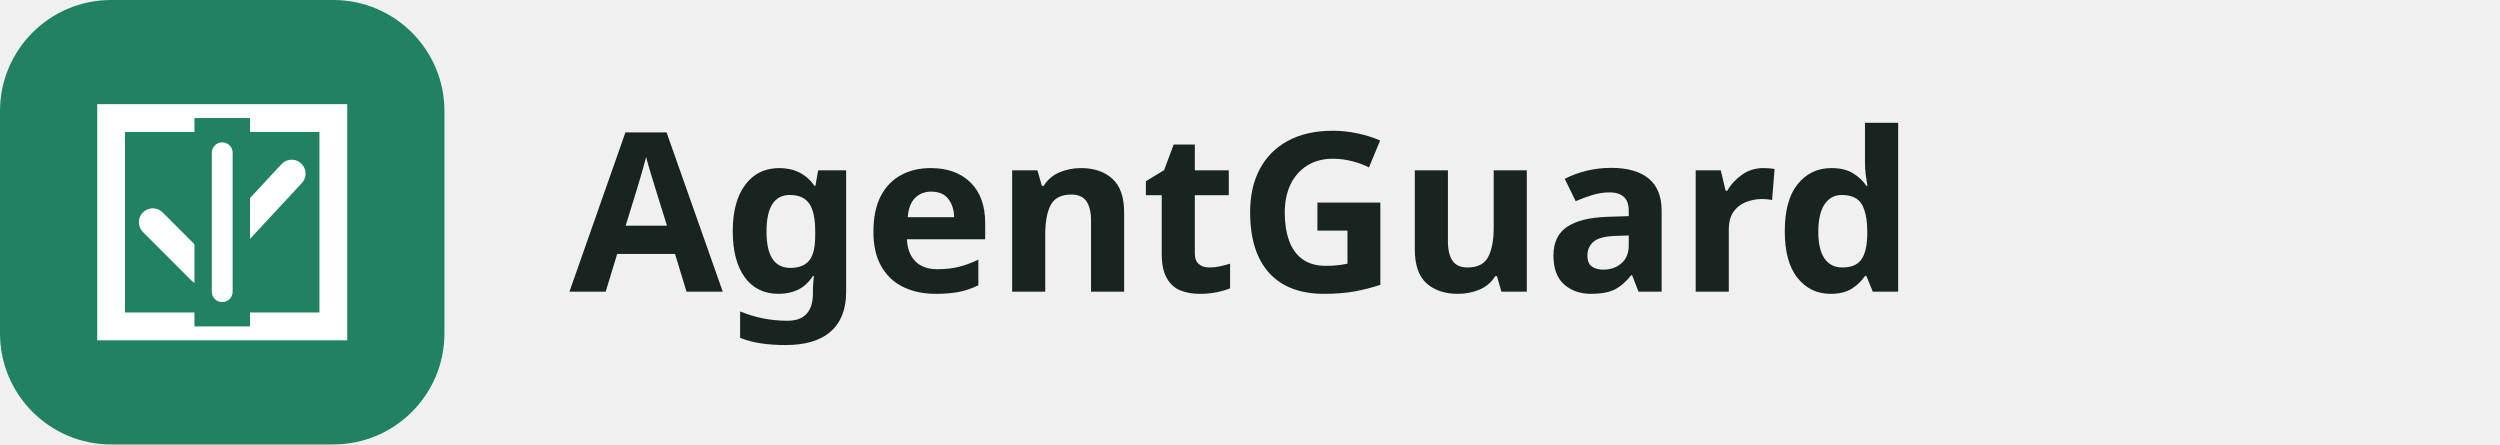
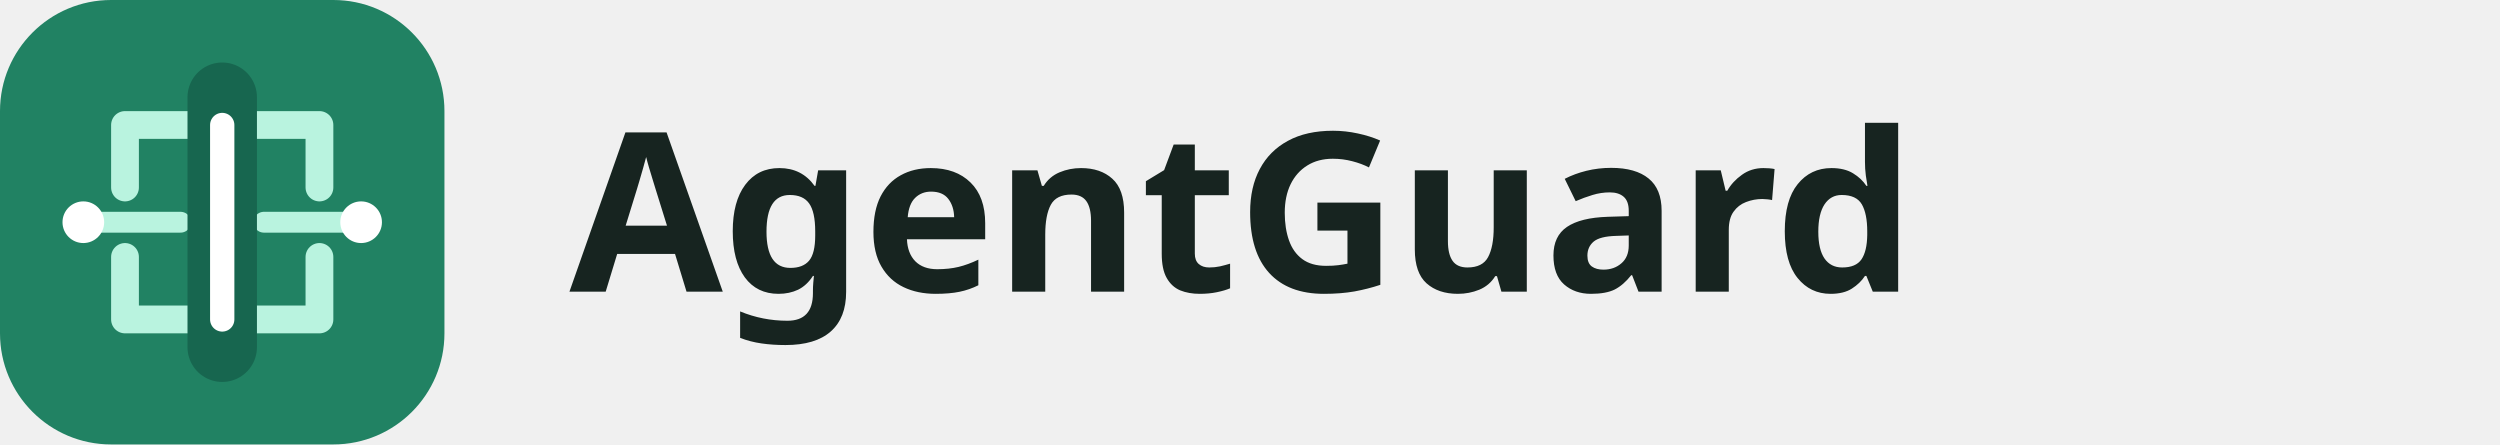
<svg xmlns="http://www.w3.org/2000/svg" viewBox="0 0 360 64" role="img" aria-label="AgentGuard">
  <g transform="translate(0 0)">
    <rect width="64" height="64" rx="16" fill="#218263" />
-     <path d="M16 17h32v30H16z" fill="none" stroke="#fff" stroke-width="4" />
-     <path d="m22 32 7 7 13-14" fill="none" stroke="#fff" stroke-width="4" stroke-linecap="round" stroke-linejoin="round" />
-     <path d="M32 17v30" stroke="#218263" stroke-width="8" />
-     <path d="M32 22v20" stroke="#fff" stroke-width="3" stroke-linecap="round" />
+     <path d="M18 27V18h10M46 27V18h-10M18 37v9h10M46 37v9h-10" fill="none" stroke="#b9f3df" stroke-width="4" stroke-linecap="round" stroke-linejoin="round" />
+     <path d="M14 32h12M38 32h12" stroke="#b9f3df" stroke-width="3" stroke-linecap="round" />
+     <circle cx="12" cy="32" r="3" fill="#fff" />
+     <circle cx="52" cy="32" r="3" fill="#fff" />
+     <path d="M32 14v36" stroke="#17664f" stroke-width="10" stroke-linecap="round" />
+     <path d="M32 18v28" stroke="#fff" stroke-width="3.5" stroke-linecap="round" />
  </g>
  <text x="82" y="42" fill="#172420" font-family="ui-sans-serif,system-ui,sans-serif" font-size="32" font-weight="650">AgentGuard</text>
</svg>
